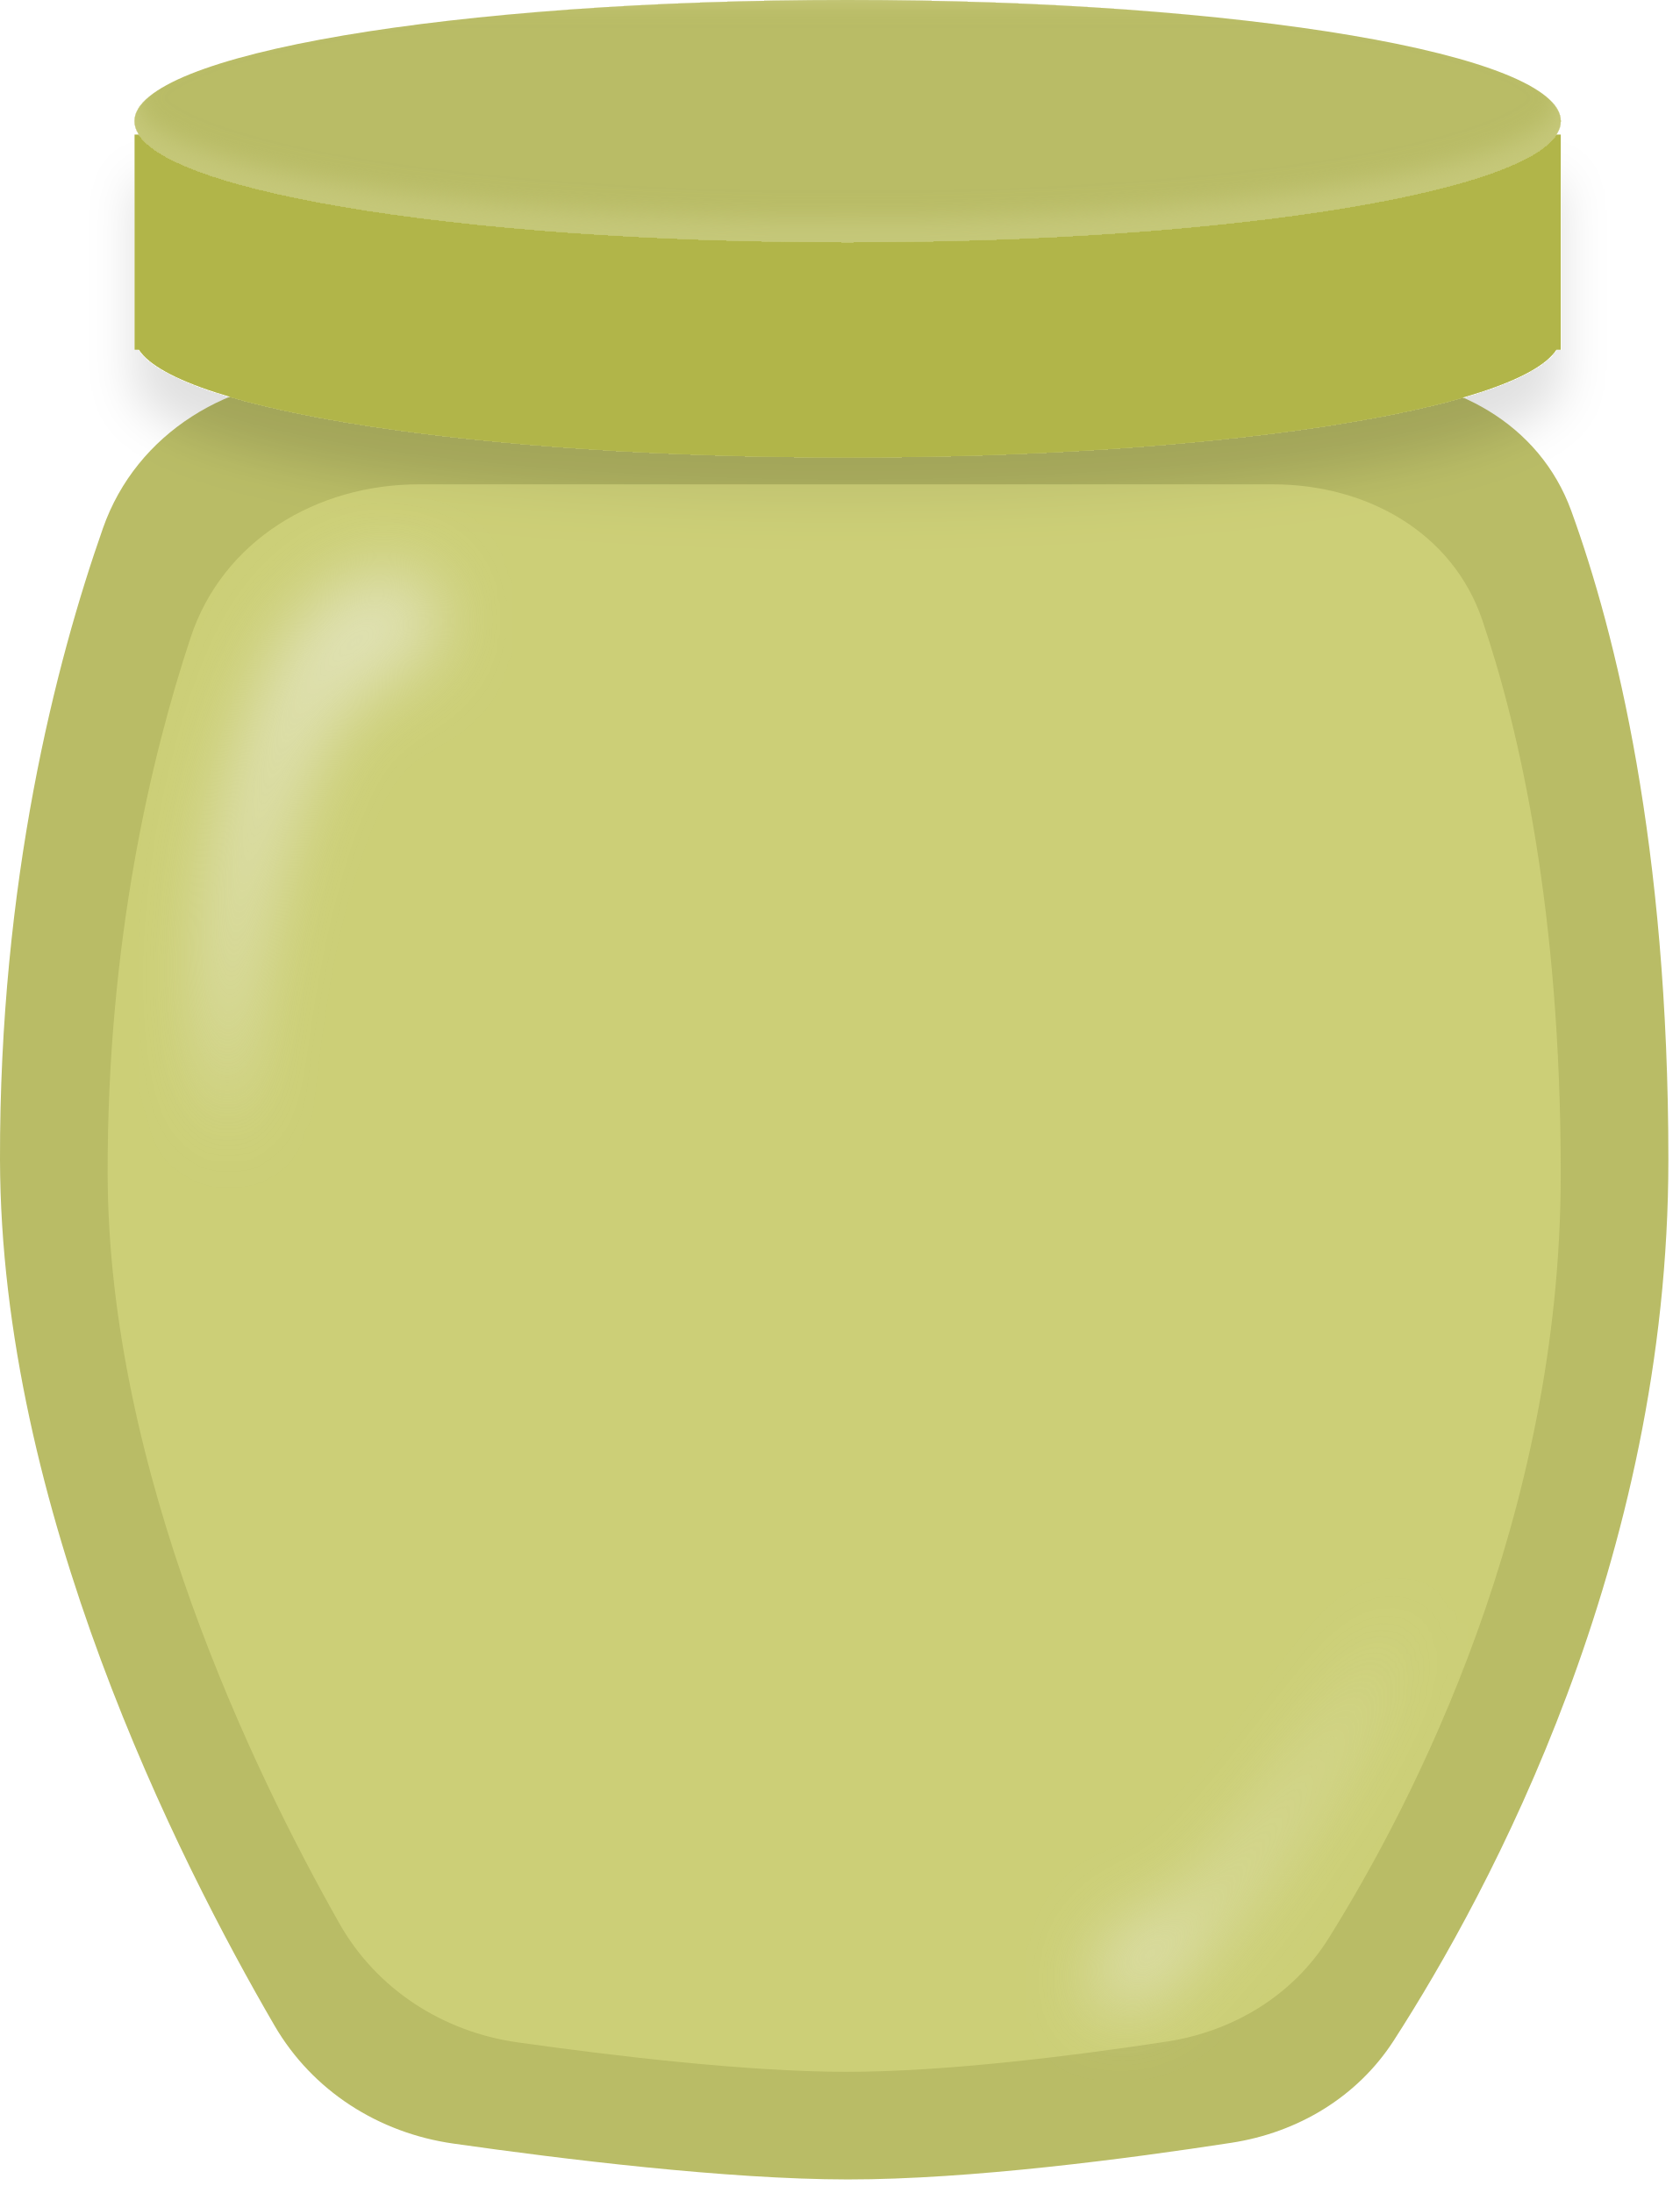
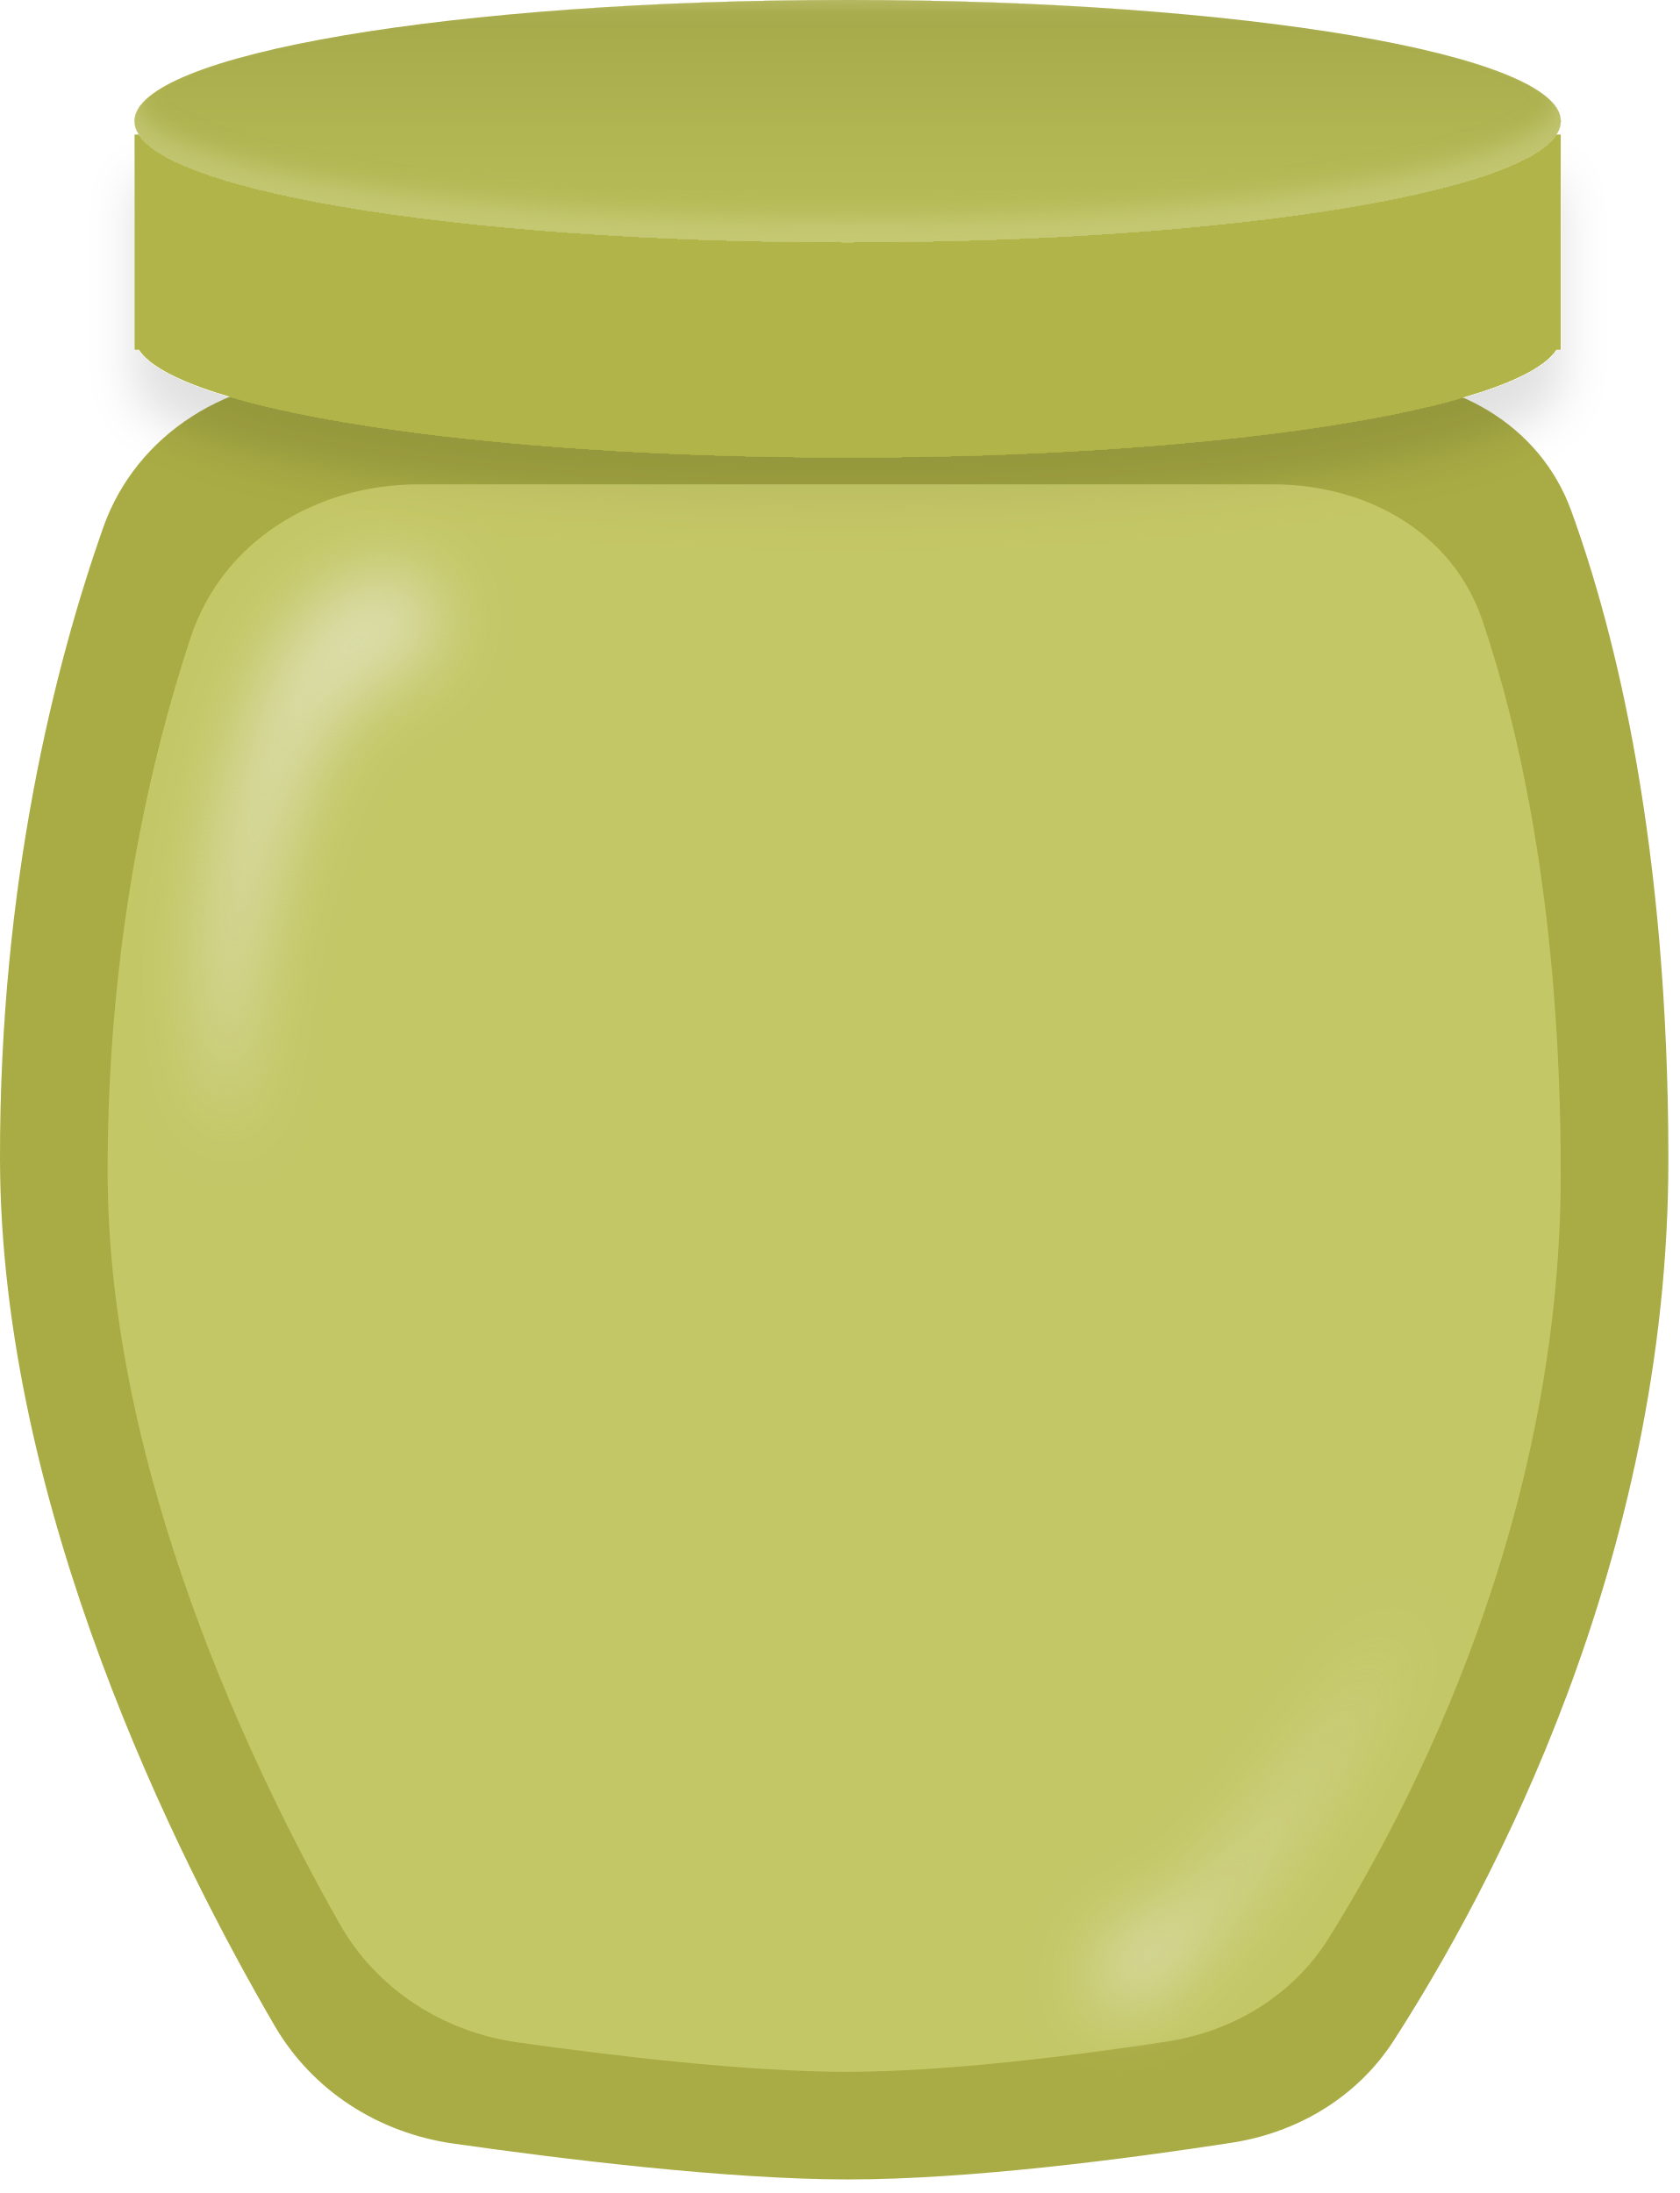
<svg xmlns="http://www.w3.org/2000/svg" width="72" height="94" viewBox="0 0 72 94" fill="none">
-   <path d="M4.412 22.642C5.858 18.527 9.868 16.146 14.229 16.146H58.322C62.296 16.146 65.984 18.157 67.342 21.892C69.258 27.163 71.506 36.22 71.506 49.707C71.506 66.893 63.853 81.078 59.735 87.466C58.175 89.886 55.627 91.408 52.781 91.847C48.394 92.523 41.573 93.423 36.33 93.419C31.182 93.416 24.122 92.55 19.425 91.881C16.225 91.425 13.394 89.621 11.768 86.828C7.605 79.678 0.03 64.624 0 49.707C-0.024 37.791 2.383 28.419 4.412 22.642Z" fill="#B9BC66" />
-   <g filter="url(#filter0_d_530_1099)">
+   <path d="M4.412 22.642C5.858 18.527 9.868 16.146 14.229 16.146H58.322C62.296 16.146 65.984 18.157 67.342 21.892C69.258 27.163 71.506 36.22 71.506 49.707C71.506 66.893 63.853 81.078 59.735 87.466C58.175 89.886 55.627 91.408 52.781 91.847C48.394 92.523 41.573 93.423 36.33 93.419C31.182 93.416 24.122 92.55 19.425 91.881C16.225 91.425 13.394 89.621 11.768 86.828C7.605 79.678 0.03 64.624 0 49.707C-0.024 37.791 2.383 28.419 4.412 22.642Z" fill="#A9AC44" />
+   <g filter="url(#filter0_d_549_13104)">
    <path d="M66.893 14.993H66.706C65.016 17.588 52.062 19.607 36.331 19.607C20.6 19.607 7.646 17.588 5.956 14.993H5.767V5.767H66.893V14.993Z" fill="#B1B549" />
  </g>
-   <g filter="url(#filter1_i_530_1099)">
-     <path d="M66.893 5.19C66.893 8.056 53.21 10.38 36.33 10.38C19.451 10.38 5.767 8.056 5.767 5.19C5.767 2.324 19.451 0 36.33 0C53.21 0 66.893 2.324 66.893 5.19Z" fill="#B9BC66" />
+   <g filter="url(#filter1_i_549_13104)">
+     <path d="M66.893 5.19C66.893 8.056 53.21 10.38 36.33 10.38C19.451 10.38 5.767 8.056 5.767 5.19C5.767 2.324 19.451 0 36.33 0C53.21 0 66.893 2.324 66.893 5.19Z" fill="url(#paint0_linear_549_13104)" />
  </g>
  <path d="M8.17 27.325C9.547 23.165 13.574 20.76 17.956 20.76H54.551C58.547 20.76 62.249 22.798 63.532 26.582C65.136 31.314 66.893 39.064 66.893 50.313C66.893 65.027 60.592 77.243 56.946 83.08C55.413 85.534 52.853 87.077 49.993 87.512C46.17 88.095 40.593 88.809 36.255 88.806C32.01 88.803 26.27 88.12 22.2 87.546C18.986 87.094 16.146 85.273 14.547 82.448C10.868 75.952 4.639 63.075 4.613 50.313C4.594 40.382 6.47 32.458 8.17 27.325Z" fill="#E0E389" fill-opacity="0.5" />
-   <g filter="url(#filter2_f_530_1099)">
+   <g filter="url(#filter2_f_549_13104)">
    <path d="M9.925 48.898C7.779 41.979 9.709 33.664 10.942 30.372C11.615 28.576 12.043 27.199 13.623 25.783C17.966 21.892 21.555 27.311 16.343 29.332C12.174 30.95 10.327 43.05 9.925 48.898Z" fill="#F6F6F6" fill-opacity="0.5" />
  </g>
-   <g filter="url(#filter3_f_530_1099)">
+   <g filter="url(#filter3_f_549_13104)">
    <path d="M60.392 69.286C57.728 75.305 53.333 81.07 51.468 83.201C50.451 84.363 49.694 85.282 48.614 85.856C45.647 87.435 47.228 82.1 49.552 82.242C51.412 82.355 57.553 73.652 60.392 69.286Z" fill="#F6F6F6" fill-opacity="0.5" />
  </g>
  <defs>
-     <filter id="filter0_d_530_1099" x="3.767" y="5.767" width="65.126" height="17.841" filterUnits="userSpaceOnUse" color-interpolation-filters="sRGB">
+     <filter id="filter0_d_549_13104" x="3.767" y="5.767" width="65.126" height="17.841" filterUnits="userSpaceOnUse" color-interpolation-filters="sRGB">
      <feFlood flood-opacity="0" result="BackgroundImageFix" />
      <feColorMatrix in="SourceAlpha" type="matrix" values="0 0 0 0 0 0 0 0 0 0 0 0 0 0 0 0 0 0 127 0" result="hardAlpha" />
      <feOffset dy="2" />
      <feGaussianBlur stdDeviation="1" />
      <feComposite in2="hardAlpha" operator="out" />
      <feColorMatrix type="matrix" values="0 0 0 0 0 0 0 0 0 0 0 0 0 0 0 0 0 0 0.12 0" />
-       <feBlend mode="normal" in2="BackgroundImageFix" result="effect1_dropShadow_530_1099" />
-       <feBlend mode="normal" in="SourceGraphic" in2="effect1_dropShadow_530_1099" result="shape" />
+       <feBlend mode="normal" in2="BackgroundImageFix" result="effect1_dropShadow_549_13104" />
+       <feBlend mode="normal" in="SourceGraphic" in2="effect1_dropShadow_549_13104" result="shape" />
    </filter>
-     <filter id="filter1_i_530_1099" x="5.767" y="-1" width="61.127" height="11.38" filterUnits="userSpaceOnUse" color-interpolation-filters="sRGB">
+     <filter id="filter1_i_549_13104" x="5.767" y="-1" width="61.127" height="11.38" filterUnits="userSpaceOnUse" color-interpolation-filters="sRGB">
      <feFlood flood-opacity="0" result="BackgroundImageFix" />
      <feBlend mode="normal" in="SourceGraphic" in2="BackgroundImageFix" result="shape" />
      <feColorMatrix in="SourceAlpha" type="matrix" values="0 0 0 0 0 0 0 0 0 0 0 0 0 0 0 0 0 0 127 0" result="hardAlpha" />
      <feOffset dy="-1" />
      <feGaussianBlur stdDeviation="0.5" />
      <feComposite in2="hardAlpha" operator="arithmetic" k2="-1" k3="1" />
      <feColorMatrix type="matrix" values="0 0 0 0 0.823 0 0 0 0 0.83 0 0 0 0 0.551 0 0 0 0.5 0" />
-       <feBlend mode="normal" in2="shape" result="effect1_innerShadow_530_1099" />
+       <feBlend mode="normal" in2="shape" result="effect1_innerShadow_549_13104" />
    </filter>
-     <filter id="filter2_f_530_1099" x="5.96" y="21.411" width="15.966" height="30.487" filterUnits="userSpaceOnUse" color-interpolation-filters="sRGB">
+     <filter id="filter2_f_549_13104" x="5.96" y="21.411" width="15.966" height="30.487" filterUnits="userSpaceOnUse" color-interpolation-filters="sRGB">
      <feFlood flood-opacity="0" result="BackgroundImageFix" />
      <feBlend mode="normal" in="SourceGraphic" in2="BackgroundImageFix" result="shape" />
-       <feGaussianBlur stdDeviation="1.5" result="effect1_foregroundBlur_530_1099" />
+       <feGaussianBlur stdDeviation="1.5" result="effect1_foregroundBlur_549_13104" />
    </filter>
-     <filter id="filter3_f_530_1099" x="43.992" y="66.286" width="19.399" height="22.862" filterUnits="userSpaceOnUse" color-interpolation-filters="sRGB">
+     <filter id="filter3_f_549_13104" x="43.992" y="66.286" width="19.399" height="22.862" filterUnits="userSpaceOnUse" color-interpolation-filters="sRGB">
      <feFlood flood-opacity="0" result="BackgroundImageFix" />
      <feBlend mode="normal" in="SourceGraphic" in2="BackgroundImageFix" result="shape" />
-       <feGaussianBlur stdDeviation="1.5" result="effect1_foregroundBlur_530_1099" />
+       <feGaussianBlur stdDeviation="1.5" result="effect1_foregroundBlur_549_13104" />
    </filter>
+     <linearGradient id="paint0_linear_549_13104" x1="36.33" y1="10.38" x2="36.33" y2="0" gradientUnits="userSpaceOnUse">
+       <stop stop-color="#BABE59" />
+       <stop offset="1" stop-color="#A5A949" />
+     </linearGradient>
  </defs>
</svg>
